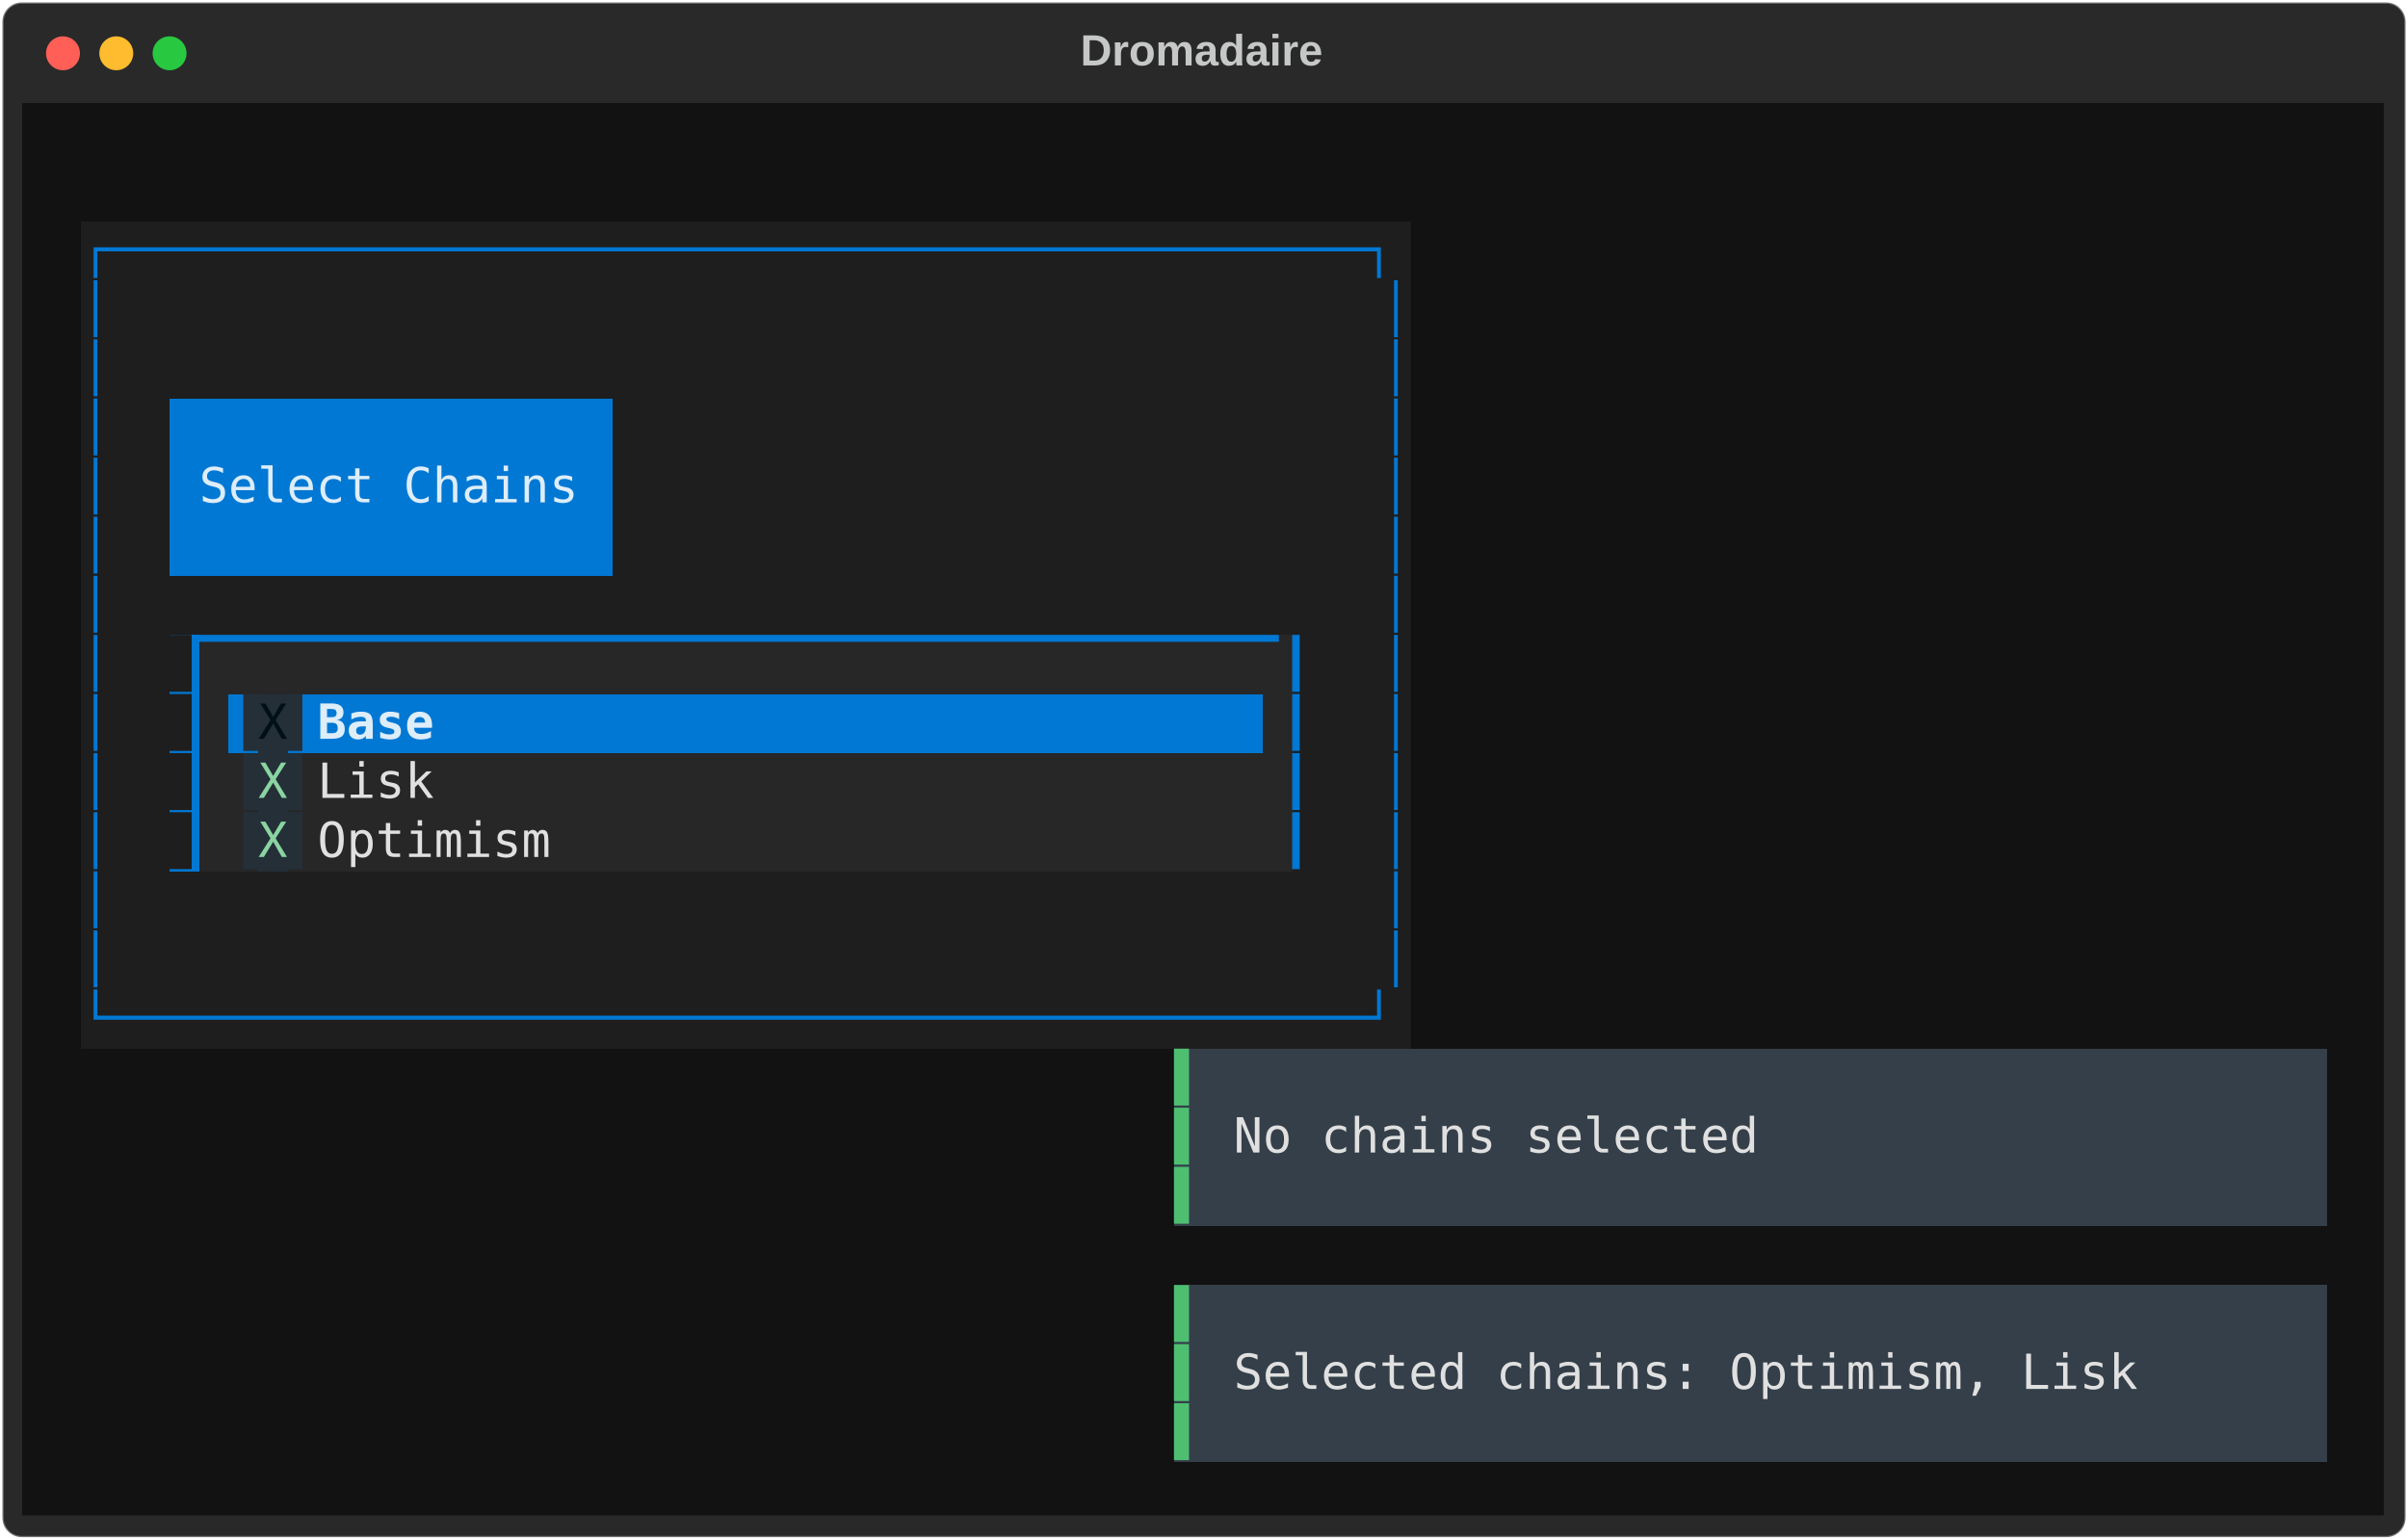
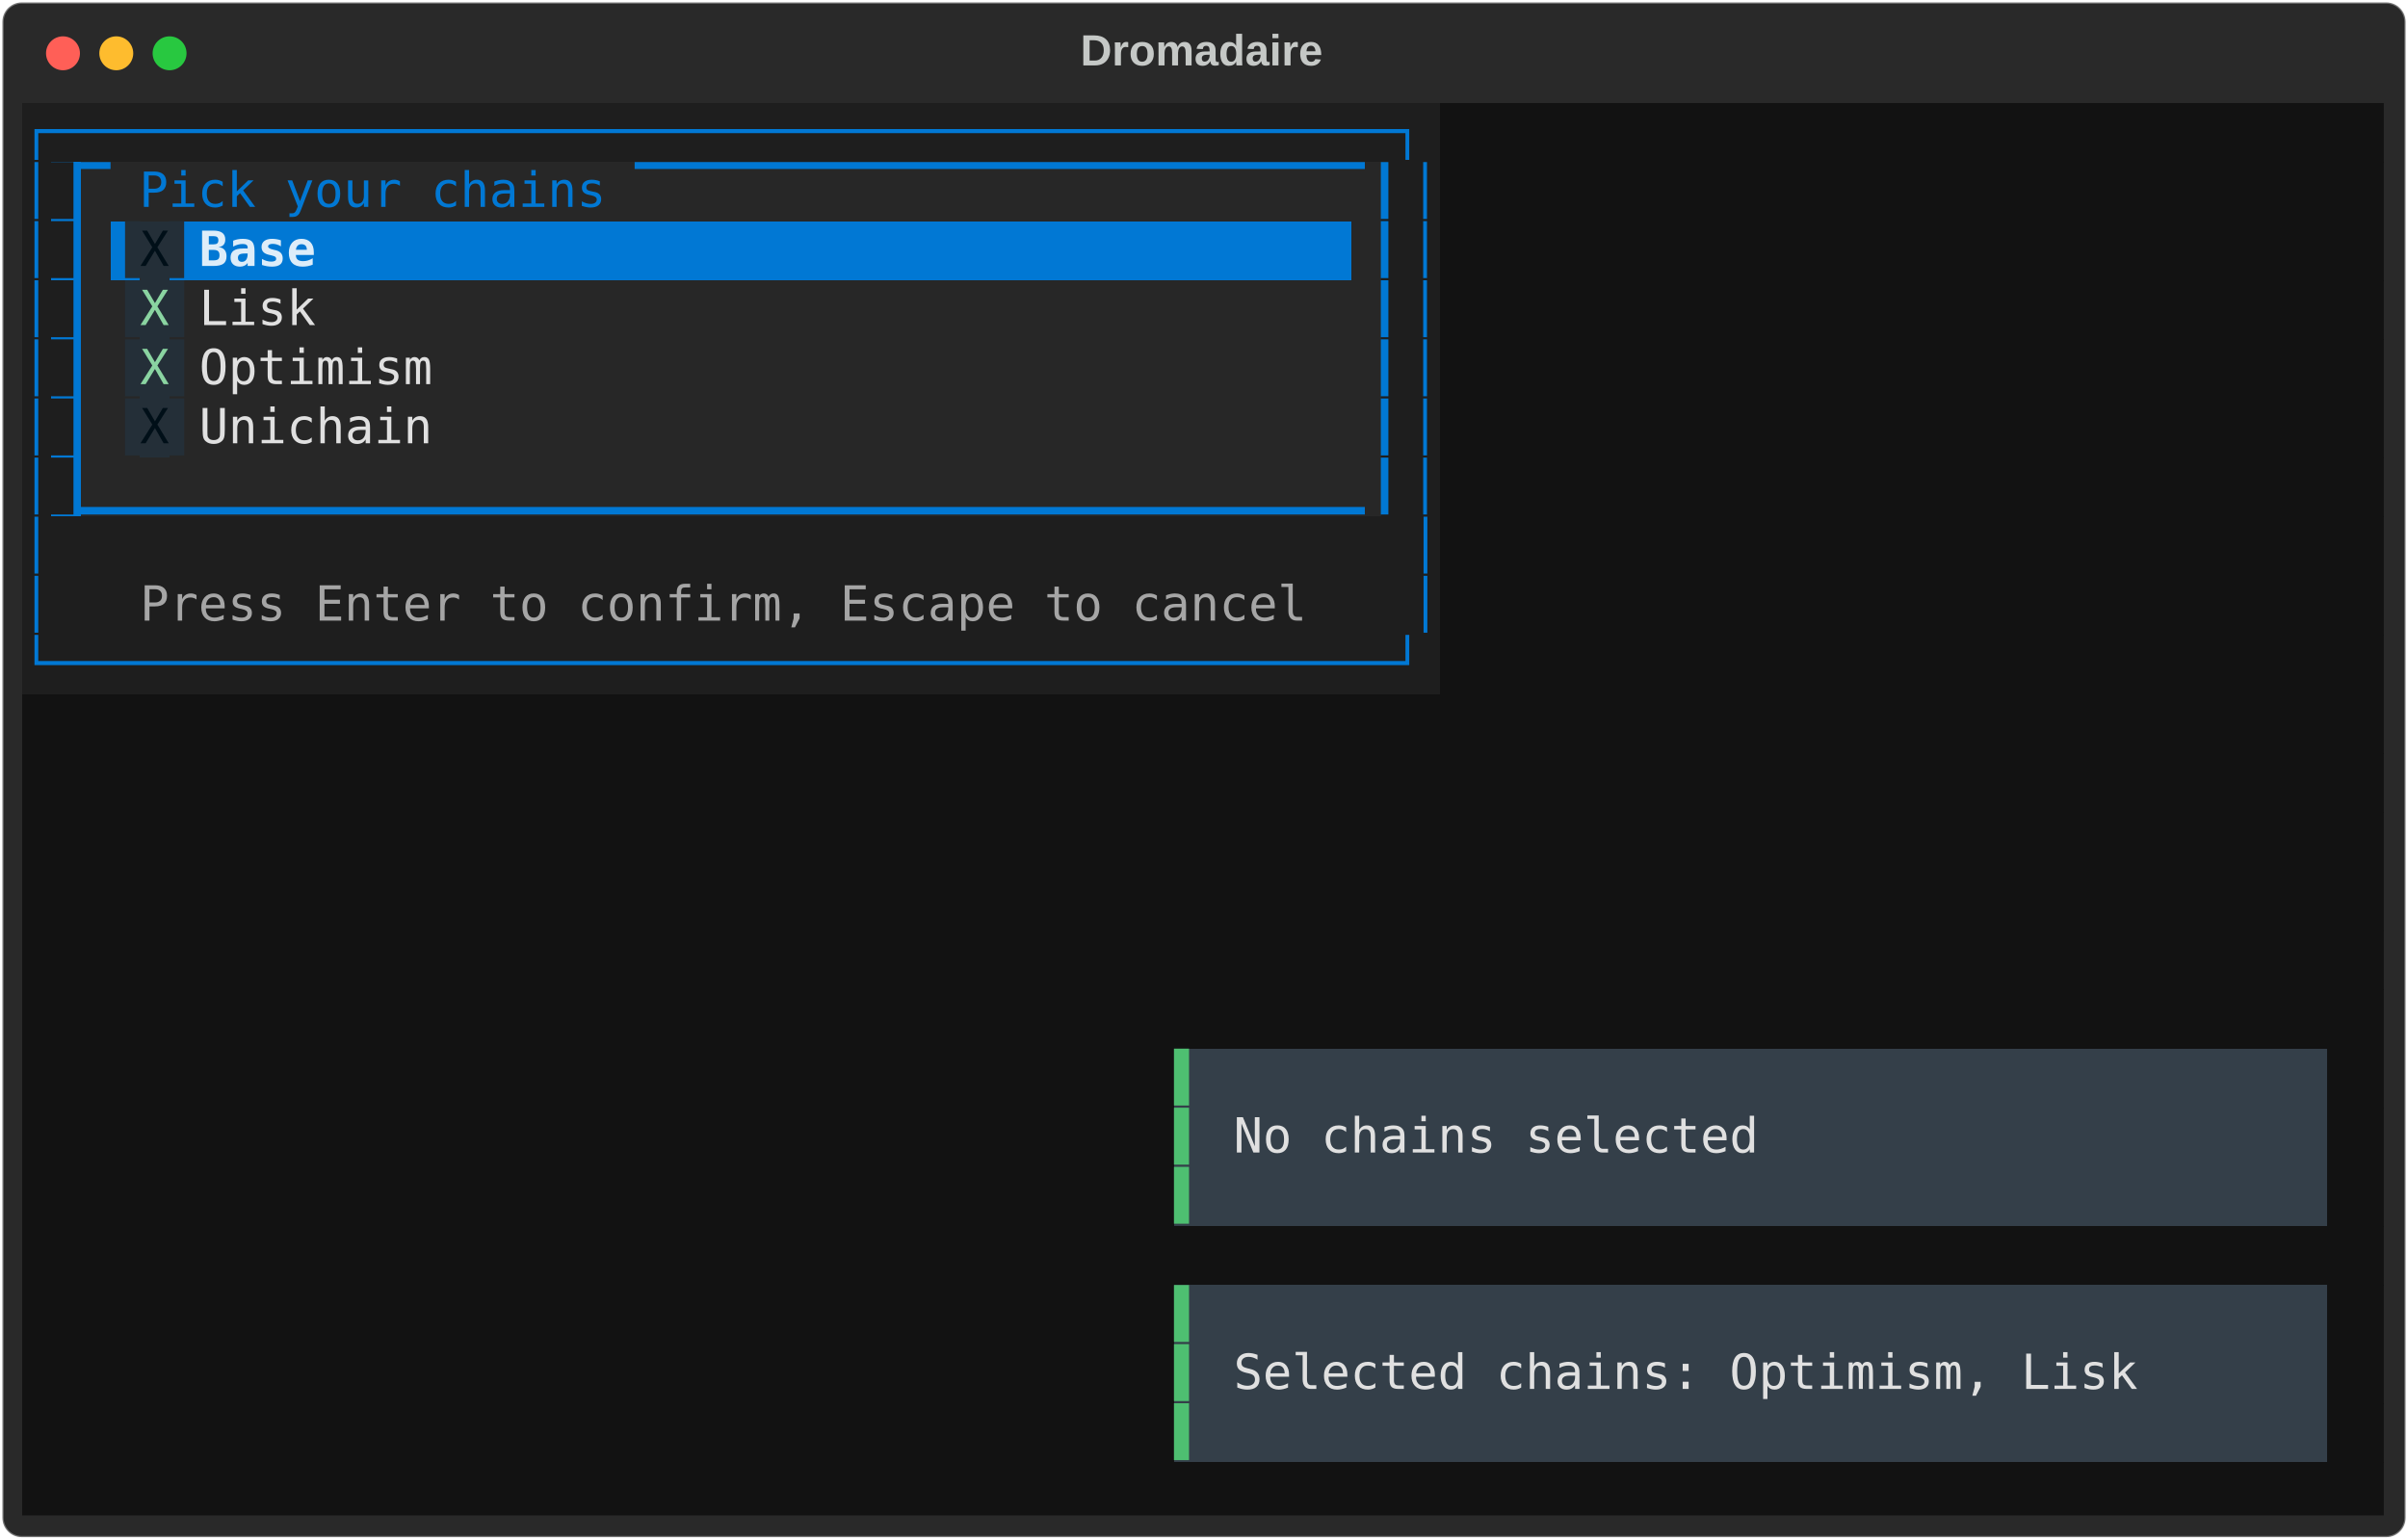
<svg xmlns="http://www.w3.org/2000/svg" class="rich-terminal" viewBox="0 0 994 635.6">
  <style>

    @font-face {
        font-family: "Fira Code";
        src: local("FiraCode-Regular"),
                url("https://cdnjs.cloudflare.com/ajax/libs/firacode/6.2.0/woff2/FiraCode-Regular.woff2") format("woff2"),
                url("https://cdnjs.cloudflare.com/ajax/libs/firacode/6.2.0/woff/FiraCode-Regular.woff") format("woff");
        font-style: normal;
        font-weight: 400;
    }
    @font-face {
        font-family: "Fira Code";
        src: local("FiraCode-Bold"),
                url("https://cdnjs.cloudflare.com/ajax/libs/firacode/6.2.0/woff2/FiraCode-Bold.woff2") format("woff2"),
                url("https://cdnjs.cloudflare.com/ajax/libs/firacode/6.2.0/woff/FiraCode-Bold.woff") format("woff");
        font-style: bold;
        font-weight: 700;
    }

    .terminal-matrix {
        font-family: Fira Code, monospace;
        font-size: 20px;
        line-height: 24.4px;
        font-variant-east-asian: full-width;
    }

    .terminal-title {
        font-size: 18px;
        font-weight: bold;
        font-family: arial;
    }

-     .terminal-r1 { fill: #c5c8c6 }
- .terminal-r2 { fill: #0178d4 }
- .terminal-r3 { fill: #ddedf9 }
- .terminal-r4 { fill: #1e1e1e }
- .terminal-r5 { fill: #242f38 }
- .terminal-r6 { fill: #000f18 }
- .terminal-r7 { fill: #ddedf9;font-weight: bold }
- .terminal-r8 { fill: #8ad4a1 }
- .terminal-r9 { fill: #e0e0e0 }
+     .terminal-r1 { fill: #0178d4 }
+ .terminal-r2 { fill: #c5c8c6 }
+ .terminal-r3 { fill: #1e1e1e }
+ .terminal-r4 { fill: #242f38 }
+ .terminal-r5 { fill: #000f18 }
+ .terminal-r6 { fill: #ddedf9;font-weight: bold }
+ .terminal-r7 { fill: #8ad4a1 }
+ .terminal-r8 { fill: #e0e0e0 }
+ .terminal-r9 { fill: #a5a5a5 }
.terminal-r10 { fill: #4ebf71 }
    </style>
  <defs>
    <clipPath id="terminal-clip-terminal">
      <rect x="0" y="0" width="975.0" height="584.6" />
    </clipPath>
    <clipPath id="terminal-line-0">
      <rect x="0" y="1.5" width="976" height="24.65" />
    </clipPath>
    <clipPath id="terminal-line-1">
      <rect x="0" y="25.9" width="976" height="24.65" />
    </clipPath>
    <clipPath id="terminal-line-2">
      <rect x="0" y="50.3" width="976" height="24.65" />
    </clipPath>
    <clipPath id="terminal-line-3">
      <rect x="0" y="74.7" width="976" height="24.65" />
    </clipPath>
    <clipPath id="terminal-line-4">
      <rect x="0" y="99.1" width="976" height="24.65" />
    </clipPath>
    <clipPath id="terminal-line-5">
      <rect x="0" y="123.5" width="976" height="24.65" />
    </clipPath>
    <clipPath id="terminal-line-6">
      <rect x="0" y="147.9" width="976" height="24.65" />
    </clipPath>
    <clipPath id="terminal-line-7">
      <rect x="0" y="172.3" width="976" height="24.65" />
    </clipPath>
    <clipPath id="terminal-line-8">
      <rect x="0" y="196.7" width="976" height="24.65" />
    </clipPath>
    <clipPath id="terminal-line-9">
      <rect x="0" y="221.1" width="976" height="24.65" />
    </clipPath>
    <clipPath id="terminal-line-10">
      <rect x="0" y="245.5" width="976" height="24.65" />
    </clipPath>
    <clipPath id="terminal-line-11">
      <rect x="0" y="269.9" width="976" height="24.65" />
    </clipPath>
    <clipPath id="terminal-line-12">
      <rect x="0" y="294.3" width="976" height="24.65" />
    </clipPath>
    <clipPath id="terminal-line-13">
      <rect x="0" y="318.7" width="976" height="24.65" />
    </clipPath>
    <clipPath id="terminal-line-14">
      <rect x="0" y="343.1" width="976" height="24.65" />
    </clipPath>
    <clipPath id="terminal-line-15">
      <rect x="0" y="367.5" width="976" height="24.65" />
    </clipPath>
    <clipPath id="terminal-line-16">
      <rect x="0" y="391.9" width="976" height="24.65" />
    </clipPath>
    <clipPath id="terminal-line-17">
      <rect x="0" y="416.3" width="976" height="24.65" />
    </clipPath>
    <clipPath id="terminal-line-18">
      <rect x="0" y="440.7" width="976" height="24.65" />
    </clipPath>
    <clipPath id="terminal-line-19">
      <rect x="0" y="465.1" width="976" height="24.65" />
    </clipPath>
    <clipPath id="terminal-line-20">
      <rect x="0" y="489.5" width="976" height="24.65" />
    </clipPath>
    <clipPath id="terminal-line-21">
      <rect x="0" y="513.9" width="976" height="24.65" />
    </clipPath>
    <clipPath id="terminal-line-22">
      <rect x="0" y="538.3" width="976" height="24.65" />
    </clipPath>
  </defs>
  <rect fill="#292929" stroke="rgba(255,255,255,0.35)" stroke-width="1" x="1" y="1" width="992" height="633.6" rx="8" />
  <text class="terminal-title" fill="#c5c8c6" text-anchor="middle" x="496" y="27">Dromadaire</text>
  <g transform="translate(26,22)">
    <circle cx="0" cy="0" r="7" fill="#ff5f57" />
    <circle cx="22" cy="0" r="7" fill="#febc2e" />
    <circle cx="44" cy="0" r="7" fill="#28c840" />
  </g>
  <g transform="translate(9, 41)" clip-path="url(#terminal-clip-terminal)">
-     <rect fill="#121212" x="0" y="1.5" width="976" height="24.65" shape-rendering="crispEdges" />
-     <rect fill="#121212" x="0" y="25.9" width="976" height="24.65" shape-rendering="crispEdges" />
-     <rect fill="#121212" x="0" y="50.3" width="24.4" height="24.65" shape-rendering="crispEdges" />
-     <rect fill="#1e1e1e" x="24.4" y="50.3" width="549" height="24.65" shape-rendering="crispEdges" />
-     <rect fill="#121212" x="573.4" y="50.3" width="402.6" height="24.65" shape-rendering="crispEdges" />
-     <rect fill="#121212" x="0" y="74.7" width="24.4" height="24.65" shape-rendering="crispEdges" />
-     <rect fill="#1e1e1e" x="24.4" y="74.7" width="12.2" height="24.65" shape-rendering="crispEdges" />
-     <rect fill="#1e1e1e" x="36.6" y="74.7" width="524.6" height="24.65" shape-rendering="crispEdges" />
-     <rect fill="#1e1e1e" x="561.2" y="74.7" width="12.2" height="24.65" shape-rendering="crispEdges" />
-     <rect fill="#121212" x="573.4" y="74.7" width="402.6" height="24.65" shape-rendering="crispEdges" />
-     <rect fill="#121212" x="0" y="99.1" width="24.4" height="24.65" shape-rendering="crispEdges" />
-     <rect fill="#1e1e1e" x="24.4" y="99.1" width="12.2" height="24.65" shape-rendering="crispEdges" />
-     <rect fill="#1e1e1e" x="36.6" y="99.1" width="524.6" height="24.65" shape-rendering="crispEdges" />
-     <rect fill="#1e1e1e" x="561.2" y="99.1" width="12.2" height="24.65" shape-rendering="crispEdges" />
-     <rect fill="#121212" x="573.4" y="99.1" width="402.6" height="24.65" shape-rendering="crispEdges" />
-     <rect fill="#121212" x="0" y="123.5" width="24.4" height="24.65" shape-rendering="crispEdges" />
-     <rect fill="#1e1e1e" x="24.4" y="123.5" width="12.2" height="24.65" shape-rendering="crispEdges" />
-     <rect fill="#1e1e1e" x="36.6" y="123.5" width="24.4" height="24.65" shape-rendering="crispEdges" />
-     <rect fill="#0178d4" x="61" y="123.5" width="183" height="24.65" shape-rendering="crispEdges" />
-     <rect fill="#1e1e1e" x="244" y="123.5" width="317.2" height="24.65" shape-rendering="crispEdges" />
-     <rect fill="#1e1e1e" x="561.2" y="123.5" width="12.2" height="24.65" shape-rendering="crispEdges" />
-     <rect fill="#121212" x="573.4" y="123.5" width="402.6" height="24.65" shape-rendering="crispEdges" />
-     <rect fill="#121212" x="0" y="147.9" width="24.4" height="24.65" shape-rendering="crispEdges" />
-     <rect fill="#1e1e1e" x="24.4" y="147.9" width="12.2" height="24.65" shape-rendering="crispEdges" />
-     <rect fill="#1e1e1e" x="36.6" y="147.9" width="24.4" height="24.65" shape-rendering="crispEdges" />
-     <rect fill="#0178d4" x="61" y="147.9" width="12.2" height="24.65" shape-rendering="crispEdges" />
-     <rect fill="#0178d4" x="73.2" y="147.9" width="158.6" height="24.65" shape-rendering="crispEdges" />
-     <rect fill="#0178d4" x="231.8" y="147.9" width="12.2" height="24.65" shape-rendering="crispEdges" />
-     <rect fill="#1e1e1e" x="244" y="147.9" width="317.2" height="24.65" shape-rendering="crispEdges" />
-     <rect fill="#1e1e1e" x="561.2" y="147.9" width="12.2" height="24.65" shape-rendering="crispEdges" />
-     <rect fill="#121212" x="573.4" y="147.9" width="402.6" height="24.65" shape-rendering="crispEdges" />
-     <rect fill="#121212" x="0" y="172.3" width="24.4" height="24.65" shape-rendering="crispEdges" />
-     <rect fill="#1e1e1e" x="24.4" y="172.3" width="12.2" height="24.65" shape-rendering="crispEdges" />
-     <rect fill="#1e1e1e" x="36.6" y="172.3" width="24.4" height="24.65" shape-rendering="crispEdges" />
-     <rect fill="#0178d4" x="61" y="172.3" width="183" height="24.65" shape-rendering="crispEdges" />
-     <rect fill="#1e1e1e" x="244" y="172.3" width="317.2" height="24.65" shape-rendering="crispEdges" />
-     <rect fill="#1e1e1e" x="561.2" y="172.3" width="12.2" height="24.65" shape-rendering="crispEdges" />
-     <rect fill="#121212" x="573.4" y="172.3" width="402.6" height="24.65" shape-rendering="crispEdges" />
-     <rect fill="#121212" x="0" y="196.7" width="24.4" height="24.65" shape-rendering="crispEdges" />
-     <rect fill="#1e1e1e" x="24.4" y="196.7" width="12.2" height="24.65" shape-rendering="crispEdges" />
-     <rect fill="#1e1e1e" x="36.6" y="196.7" width="524.6" height="24.65" shape-rendering="crispEdges" />
-     <rect fill="#1e1e1e" x="561.2" y="196.7" width="12.2" height="24.65" shape-rendering="crispEdges" />
-     <rect fill="#121212" x="573.4" y="196.7" width="402.6" height="24.65" shape-rendering="crispEdges" />
-     <rect fill="#121212" x="0" y="221.1" width="24.4" height="24.65" shape-rendering="crispEdges" />
-     <rect fill="#1e1e1e" x="24.4" y="221.1" width="12.2" height="24.65" shape-rendering="crispEdges" />
-     <rect fill="#1e1e1e" x="36.6" y="221.1" width="24.4" height="24.65" shape-rendering="crispEdges" />
-     <rect fill="#0178d4" x="61" y="221.1" width="12.2" height="24.65" shape-rendering="crispEdges" />
-     <rect fill="#272727" x="73.2" y="221.1" width="451.4" height="24.65" shape-rendering="crispEdges" />
-     <rect fill="#1e1e1e" x="524.6" y="221.1" width="12.2" height="24.65" shape-rendering="crispEdges" />
-     <rect fill="#1e1e1e" x="536.8" y="221.1" width="24.4" height="24.65" shape-rendering="crispEdges" />
-     <rect fill="#1e1e1e" x="561.2" y="221.1" width="12.2" height="24.65" shape-rendering="crispEdges" />
-     <rect fill="#121212" x="573.4" y="221.1" width="402.6" height="24.65" shape-rendering="crispEdges" />
-     <rect fill="#121212" x="0" y="245.5" width="24.4" height="24.65" shape-rendering="crispEdges" />
-     <rect fill="#1e1e1e" x="24.4" y="245.5" width="12.2" height="24.65" shape-rendering="crispEdges" />
-     <rect fill="#1e1e1e" x="36.6" y="245.5" width="24.4" height="24.65" shape-rendering="crispEdges" />
-     <rect fill="#0178d4" x="61" y="245.5" width="12.2" height="24.65" shape-rendering="crispEdges" />
-     <rect fill="#272727" x="73.2" y="245.5" width="12.2" height="24.65" shape-rendering="crispEdges" />
-     <rect fill="#0178d4" x="85.4" y="245.5" width="12.2" height="24.65" shape-rendering="crispEdges" />
-     <rect fill="#242f38" x="97.6" y="245.5" width="12.2" height="24.65" shape-rendering="crispEdges" />
-     <rect fill="#0178d4" x="109.8" y="245.5" width="12.2" height="24.65" shape-rendering="crispEdges" />
-     <rect fill="#0178d4" x="122" y="245.5" width="61" height="24.65" shape-rendering="crispEdges" />
-     <rect fill="#0178d4" x="183" y="245.5" width="329.4" height="24.65" shape-rendering="crispEdges" />
-     <rect fill="#272727" x="512.4" y="245.5" width="12.2" height="24.65" shape-rendering="crispEdges" />
-     <rect fill="#1e1e1e" x="524.6" y="245.5" width="12.2" height="24.65" shape-rendering="crispEdges" />
-     <rect fill="#1e1e1e" x="536.8" y="245.5" width="24.4" height="24.65" shape-rendering="crispEdges" />
-     <rect fill="#1e1e1e" x="561.2" y="245.5" width="12.2" height="24.65" shape-rendering="crispEdges" />
-     <rect fill="#121212" x="573.4" y="245.5" width="402.6" height="24.65" shape-rendering="crispEdges" />
-     <rect fill="#121212" x="0" y="269.9" width="24.4" height="24.65" shape-rendering="crispEdges" />
-     <rect fill="#1e1e1e" x="24.4" y="269.9" width="12.2" height="24.65" shape-rendering="crispEdges" />
-     <rect fill="#1e1e1e" x="36.6" y="269.9" width="24.4" height="24.65" shape-rendering="crispEdges" />
-     <rect fill="#0178d4" x="61" y="269.9" width="12.2" height="24.65" shape-rendering="crispEdges" />
-     <rect fill="#272727" x="73.2" y="269.9" width="12.2" height="24.65" shape-rendering="crispEdges" />
-     <rect fill="#272727" x="85.4" y="269.9" width="12.2" height="24.65" shape-rendering="crispEdges" />
-     <rect fill="#242f38" x="97.6" y="269.9" width="12.2" height="24.65" shape-rendering="crispEdges" />
-     <rect fill="#272727" x="109.8" y="269.9" width="12.2" height="24.65" shape-rendering="crispEdges" />
-     <rect fill="#272727" x="122" y="269.9" width="61" height="24.65" shape-rendering="crispEdges" />
-     <rect fill="#272727" x="183" y="269.9" width="329.4" height="24.65" shape-rendering="crispEdges" />
-     <rect fill="#272727" x="512.4" y="269.9" width="12.2" height="24.65" shape-rendering="crispEdges" />
-     <rect fill="#1e1e1e" x="524.6" y="269.9" width="12.2" height="24.65" shape-rendering="crispEdges" />
-     <rect fill="#1e1e1e" x="536.8" y="269.9" width="24.4" height="24.65" shape-rendering="crispEdges" />
-     <rect fill="#1e1e1e" x="561.2" y="269.9" width="12.2" height="24.65" shape-rendering="crispEdges" />
-     <rect fill="#121212" x="573.4" y="269.9" width="402.6" height="24.65" shape-rendering="crispEdges" />
-     <rect fill="#121212" x="0" y="294.3" width="24.4" height="24.65" shape-rendering="crispEdges" />
-     <rect fill="#1e1e1e" x="24.4" y="294.3" width="12.2" height="24.65" shape-rendering="crispEdges" />
-     <rect fill="#1e1e1e" x="36.6" y="294.3" width="24.4" height="24.65" shape-rendering="crispEdges" />
-     <rect fill="#0178d4" x="61" y="294.3" width="12.2" height="24.65" shape-rendering="crispEdges" />
-     <rect fill="#272727" x="73.2" y="294.3" width="12.2" height="24.65" shape-rendering="crispEdges" />
-     <rect fill="#272727" x="85.4" y="294.3" width="12.2" height="24.65" shape-rendering="crispEdges" />
-     <rect fill="#242f38" x="97.6" y="294.3" width="12.2" height="24.65" shape-rendering="crispEdges" />
-     <rect fill="#272727" x="109.8" y="294.3" width="12.2" height="24.65" shape-rendering="crispEdges" />
-     <rect fill="#272727" x="122" y="294.3" width="109.8" height="24.65" shape-rendering="crispEdges" />
-     <rect fill="#272727" x="231.8" y="294.3" width="280.6" height="24.65" shape-rendering="crispEdges" />
-     <rect fill="#272727" x="512.4" y="294.3" width="12.2" height="24.65" shape-rendering="crispEdges" />
-     <rect fill="#1e1e1e" x="524.6" y="294.3" width="12.2" height="24.65" shape-rendering="crispEdges" />
-     <rect fill="#1e1e1e" x="536.8" y="294.3" width="24.4" height="24.65" shape-rendering="crispEdges" />
-     <rect fill="#1e1e1e" x="561.2" y="294.3" width="12.2" height="24.65" shape-rendering="crispEdges" />
-     <rect fill="#121212" x="573.4" y="294.3" width="402.6" height="24.65" shape-rendering="crispEdges" />
-     <rect fill="#121212" x="0" y="318.7" width="24.4" height="24.65" shape-rendering="crispEdges" />
-     <rect fill="#1e1e1e" x="24.4" y="318.7" width="12.2" height="24.65" shape-rendering="crispEdges" />
-     <rect fill="#1e1e1e" x="36.6" y="318.7" width="524.6" height="24.65" shape-rendering="crispEdges" />
-     <rect fill="#1e1e1e" x="561.2" y="318.7" width="12.2" height="24.65" shape-rendering="crispEdges" />
-     <rect fill="#121212" x="573.4" y="318.7" width="402.6" height="24.65" shape-rendering="crispEdges" />
-     <rect fill="#121212" x="0" y="343.1" width="24.4" height="24.65" shape-rendering="crispEdges" />
-     <rect fill="#1e1e1e" x="24.4" y="343.1" width="12.2" height="24.65" shape-rendering="crispEdges" />
-     <rect fill="#1e1e1e" x="36.6" y="343.1" width="524.6" height="24.65" shape-rendering="crispEdges" />
-     <rect fill="#1e1e1e" x="561.2" y="343.1" width="12.2" height="24.65" shape-rendering="crispEdges" />
-     <rect fill="#121212" x="573.4" y="343.1" width="402.6" height="24.65" shape-rendering="crispEdges" />
-     <rect fill="#121212" x="0" y="367.5" width="24.4" height="24.65" shape-rendering="crispEdges" />
-     <rect fill="#1e1e1e" x="24.4" y="367.5" width="549" height="24.65" shape-rendering="crispEdges" />
-     <rect fill="#121212" x="573.4" y="367.5" width="402.6" height="24.65" shape-rendering="crispEdges" />
+     <rect fill="#1e1e1e" x="0" y="1.5" width="585.6" height="24.65" shape-rendering="crispEdges" />
+     <rect fill="#121212" x="585.6" y="1.5" width="390.4" height="24.65" shape-rendering="crispEdges" />
+     <rect fill="#1e1e1e" x="0" y="25.9" width="12.2" height="24.65" shape-rendering="crispEdges" />
+     <rect fill="#0178d4" x="12.2" y="25.9" width="12.2" height="24.65" shape-rendering="crispEdges" />
+     <rect fill="#272727" x="24.4" y="25.9" width="536.8" height="24.65" shape-rendering="crispEdges" />
+     <rect fill="#1e1e1e" x="561.2" y="25.9" width="24.4" height="24.65" shape-rendering="crispEdges" />
+     <rect fill="#121212" x="585.6" y="25.9" width="390.4" height="24.65" shape-rendering="crispEdges" />
+     <rect fill="#1e1e1e" x="0" y="50.3" width="12.2" height="24.65" shape-rendering="crispEdges" />
+     <rect fill="#0178d4" x="12.2" y="50.3" width="12.2" height="24.65" shape-rendering="crispEdges" />
+     <rect fill="#272727" x="24.4" y="50.3" width="12.2" height="24.65" shape-rendering="crispEdges" />
+     <rect fill="#0178d4" x="36.6" y="50.3" width="12.2" height="24.65" shape-rendering="crispEdges" />
+     <rect fill="#242f38" x="48.8" y="50.3" width="12.2" height="24.65" shape-rendering="crispEdges" />
+     <rect fill="#0178d4" x="61" y="50.3" width="12.2" height="24.65" shape-rendering="crispEdges" />
+     <rect fill="#0178d4" x="73.2" y="50.3" width="61" height="24.65" shape-rendering="crispEdges" />
+     <rect fill="#0178d4" x="134.2" y="50.3" width="414.8" height="24.65" shape-rendering="crispEdges" />
+     <rect fill="#272727" x="549" y="50.3" width="12.2" height="24.65" shape-rendering="crispEdges" />
+     <rect fill="#1e1e1e" x="561.2" y="50.3" width="24.4" height="24.65" shape-rendering="crispEdges" />
+     <rect fill="#121212" x="585.6" y="50.3" width="390.4" height="24.65" shape-rendering="crispEdges" />
+     <rect fill="#1e1e1e" x="0" y="74.7" width="12.2" height="24.65" shape-rendering="crispEdges" />
+     <rect fill="#0178d4" x="12.2" y="74.7" width="12.2" height="24.65" shape-rendering="crispEdges" />
+     <rect fill="#272727" x="24.4" y="74.7" width="12.2" height="24.65" shape-rendering="crispEdges" />
+     <rect fill="#272727" x="36.6" y="74.7" width="12.2" height="24.65" shape-rendering="crispEdges" />
+     <rect fill="#242f38" x="48.8" y="74.7" width="12.2" height="24.65" shape-rendering="crispEdges" />
+     <rect fill="#272727" x="61" y="74.7" width="12.2" height="24.65" shape-rendering="crispEdges" />
+     <rect fill="#272727" x="73.2" y="74.7" width="61" height="24.65" shape-rendering="crispEdges" />
+     <rect fill="#272727" x="134.2" y="74.7" width="414.8" height="24.65" shape-rendering="crispEdges" />
+     <rect fill="#272727" x="549" y="74.7" width="12.2" height="24.65" shape-rendering="crispEdges" />
+     <rect fill="#1e1e1e" x="561.2" y="74.7" width="24.4" height="24.65" shape-rendering="crispEdges" />
+     <rect fill="#121212" x="585.6" y="74.7" width="390.4" height="24.65" shape-rendering="crispEdges" />
+     <rect fill="#1e1e1e" x="0" y="99.1" width="12.2" height="24.65" shape-rendering="crispEdges" />
+     <rect fill="#0178d4" x="12.2" y="99.1" width="12.2" height="24.65" shape-rendering="crispEdges" />
+     <rect fill="#272727" x="24.4" y="99.1" width="12.2" height="24.65" shape-rendering="crispEdges" />
+     <rect fill="#272727" x="36.6" y="99.1" width="12.2" height="24.65" shape-rendering="crispEdges" />
+     <rect fill="#242f38" x="48.8" y="99.1" width="12.2" height="24.65" shape-rendering="crispEdges" />
+     <rect fill="#272727" x="61" y="99.1" width="12.2" height="24.65" shape-rendering="crispEdges" />
+     <rect fill="#272727" x="73.2" y="99.1" width="109.8" height="24.65" shape-rendering="crispEdges" />
+     <rect fill="#272727" x="183" y="99.1" width="366" height="24.65" shape-rendering="crispEdges" />
+     <rect fill="#272727" x="549" y="99.1" width="12.2" height="24.65" shape-rendering="crispEdges" />
+     <rect fill="#1e1e1e" x="561.2" y="99.1" width="24.4" height="24.65" shape-rendering="crispEdges" />
+     <rect fill="#121212" x="585.6" y="99.1" width="390.4" height="24.65" shape-rendering="crispEdges" />
+     <rect fill="#1e1e1e" x="0" y="123.5" width="12.2" height="24.65" shape-rendering="crispEdges" />
+     <rect fill="#0178d4" x="12.2" y="123.5" width="12.2" height="24.65" shape-rendering="crispEdges" />
+     <rect fill="#272727" x="24.4" y="123.5" width="12.2" height="24.65" shape-rendering="crispEdges" />
+     <rect fill="#272727" x="36.6" y="123.5" width="12.2" height="24.65" shape-rendering="crispEdges" />
+     <rect fill="#242f38" x="48.8" y="123.5" width="12.2" height="24.65" shape-rendering="crispEdges" />
+     <rect fill="#272727" x="61" y="123.5" width="12.2" height="24.65" shape-rendering="crispEdges" />
+     <rect fill="#272727" x="73.2" y="123.5" width="109.8" height="24.65" shape-rendering="crispEdges" />
+     <rect fill="#272727" x="183" y="123.5" width="366" height="24.65" shape-rendering="crispEdges" />
+     <rect fill="#272727" x="549" y="123.5" width="12.2" height="24.65" shape-rendering="crispEdges" />
+     <rect fill="#1e1e1e" x="561.2" y="123.5" width="24.4" height="24.65" shape-rendering="crispEdges" />
+     <rect fill="#121212" x="585.6" y="123.5" width="390.4" height="24.65" shape-rendering="crispEdges" />
+     <rect fill="#1e1e1e" x="0" y="147.9" width="12.2" height="24.65" shape-rendering="crispEdges" />
+     <rect fill="#0178d4" x="12.2" y="147.9" width="12.2" height="24.65" shape-rendering="crispEdges" />
+     <rect fill="#272727" x="24.4" y="147.9" width="536.8" height="24.65" shape-rendering="crispEdges" />
+     <rect fill="#1e1e1e" x="561.2" y="147.9" width="24.4" height="24.65" shape-rendering="crispEdges" />
+     <rect fill="#121212" x="585.6" y="147.9" width="390.4" height="24.65" shape-rendering="crispEdges" />
+     <rect fill="#1e1e1e" x="0" y="172.3" width="12.2" height="24.65" shape-rendering="crispEdges" />
+     <rect fill="#1e1e1e" x="12.2" y="172.3" width="561.2" height="24.65" shape-rendering="crispEdges" />
+     <rect fill="#1e1e1e" x="573.4" y="172.3" width="12.2" height="24.65" shape-rendering="crispEdges" />
+     <rect fill="#121212" x="585.6" y="172.3" width="390.4" height="24.65" shape-rendering="crispEdges" />
+     <rect fill="#1e1e1e" x="0" y="196.7" width="12.2" height="24.65" shape-rendering="crispEdges" />
+     <rect fill="#1e1e1e" x="12.2" y="196.7" width="36.6" height="24.65" shape-rendering="crispEdges" />
+     <rect fill="#1e1e1e" x="48.8" y="196.7" width="488" height="24.65" shape-rendering="crispEdges" />
+     <rect fill="#1e1e1e" x="536.8" y="196.7" width="36.6" height="24.65" shape-rendering="crispEdges" />
+     <rect fill="#1e1e1e" x="573.4" y="196.7" width="12.2" height="24.65" shape-rendering="crispEdges" />
+     <rect fill="#121212" x="585.6" y="196.7" width="390.4" height="24.65" shape-rendering="crispEdges" />
+     <rect fill="#1e1e1e" x="0" y="221.1" width="585.6" height="24.65" shape-rendering="crispEdges" />
+     <rect fill="#121212" x="585.6" y="221.1" width="390.4" height="24.65" shape-rendering="crispEdges" />
+     <rect fill="#121212" x="0" y="245.5" width="976" height="24.65" shape-rendering="crispEdges" />
+     <rect fill="#121212" x="0" y="269.9" width="976" height="24.65" shape-rendering="crispEdges" />
+     <rect fill="#121212" x="0" y="294.3" width="976" height="24.65" shape-rendering="crispEdges" />
+     <rect fill="#121212" x="0" y="318.7" width="976" height="24.65" shape-rendering="crispEdges" />
+     <rect fill="#121212" x="0" y="343.1" width="976" height="24.65" shape-rendering="crispEdges" />
+     <rect fill="#121212" x="0" y="367.5" width="976" height="24.65" shape-rendering="crispEdges" />
    <rect fill="#121212" x="0" y="391.9" width="475.8" height="24.65" shape-rendering="crispEdges" />
    <rect fill="#343f49" x="475.8" y="391.9" width="12.2" height="24.65" shape-rendering="crispEdges" />
    <rect fill="#343f49" x="488" y="391.9" width="463.6" height="24.65" shape-rendering="crispEdges" />
    <rect fill="#121212" x="951.6" y="391.9" width="24.4" height="24.65" shape-rendering="crispEdges" />
    <rect fill="#121212" x="0" y="416.3" width="475.8" height="24.65" shape-rendering="crispEdges" />
    <rect fill="#343f49" x="475.8" y="416.3" width="12.2" height="24.65" shape-rendering="crispEdges" />
    <rect fill="#343f49" x="488" y="416.3" width="12.2" height="24.65" shape-rendering="crispEdges" />
    <rect fill="#343f49" x="500.2" y="416.3" width="219.6" height="24.65" shape-rendering="crispEdges" />
    <rect fill="#343f49" x="719.8" y="416.3" width="231.8" height="24.65" shape-rendering="crispEdges" />
    <rect fill="#121212" x="951.6" y="416.3" width="24.4" height="24.65" shape-rendering="crispEdges" />
    <rect fill="#121212" x="0" y="440.7" width="475.8" height="24.65" shape-rendering="crispEdges" />
    <rect fill="#343f49" x="475.8" y="440.7" width="12.2" height="24.65" shape-rendering="crispEdges" />
    <rect fill="#343f49" x="488" y="440.7" width="463.6" height="24.65" shape-rendering="crispEdges" />
    <rect fill="#121212" x="951.6" y="440.7" width="24.4" height="24.65" shape-rendering="crispEdges" />
    <rect fill="#121212" x="0" y="465.1" width="976" height="24.65" shape-rendering="crispEdges" />
    <rect fill="#121212" x="0" y="489.5" width="475.8" height="24.65" shape-rendering="crispEdges" />
    <rect fill="#343f49" x="475.8" y="489.5" width="12.2" height="24.65" shape-rendering="crispEdges" />
    <rect fill="#343f49" x="488" y="489.5" width="463.6" height="24.65" shape-rendering="crispEdges" />
    <rect fill="#121212" x="951.6" y="489.5" width="24.4" height="24.65" shape-rendering="crispEdges" />
    <rect fill="#121212" x="0" y="513.9" width="475.8" height="24.65" shape-rendering="crispEdges" />
    <rect fill="#343f49" x="475.8" y="513.9" width="12.2" height="24.65" shape-rendering="crispEdges" />
    <rect fill="#343f49" x="488" y="513.9" width="12.2" height="24.65" shape-rendering="crispEdges" />
    <rect fill="#343f49" x="500.2" y="513.9" width="378.2" height="24.65" shape-rendering="crispEdges" />
    <rect fill="#343f49" x="878.4" y="513.9" width="73.2" height="24.65" shape-rendering="crispEdges" />
    <rect fill="#121212" x="951.6" y="513.9" width="24.4" height="24.65" shape-rendering="crispEdges" />
    <rect fill="#121212" x="0" y="538.3" width="475.8" height="24.65" shape-rendering="crispEdges" />
    <rect fill="#343f49" x="475.8" y="538.3" width="12.2" height="24.65" shape-rendering="crispEdges" />
    <rect fill="#343f49" x="488" y="538.3" width="463.6" height="24.65" shape-rendering="crispEdges" />
    <rect fill="#121212" x="951.6" y="538.3" width="24.4" height="24.65" shape-rendering="crispEdges" />
    <rect fill="#121212" x="0" y="562.7" width="976" height="24.65" shape-rendering="crispEdges" />
    <g class="terminal-matrix">
-       <text class="terminal-r1" x="976" y="20" textLength="12.2" clip-path="url(#terminal-line-0)">
- </text>
-       <text class="terminal-r1" x="976" y="44.4" textLength="12.2" clip-path="url(#terminal-line-1)">
- </text>
-       <text class="terminal-r2" x="24.4" y="68.8" textLength="549" clip-path="url(#terminal-line-2)">┌───────────────────────────────────────────┐</text>
-       <text class="terminal-r1" x="976" y="68.8" textLength="12.2" clip-path="url(#terminal-line-2)">
- </text>
-       <text class="terminal-r2" x="24.4" y="93.2" textLength="12.2" clip-path="url(#terminal-line-3)">│</text>
-       <text class="terminal-r2" x="561.2" y="93.2" textLength="12.2" clip-path="url(#terminal-line-3)">│</text>
-       <text class="terminal-r1" x="976" y="93.2" textLength="12.2" clip-path="url(#terminal-line-3)">
- </text>
-       <text class="terminal-r2" x="24.4" y="117.6" textLength="12.2" clip-path="url(#terminal-line-4)">│</text>
-       <text class="terminal-r2" x="561.2" y="117.6" textLength="12.2" clip-path="url(#terminal-line-4)">│</text>
-       <text class="terminal-r1" x="976" y="117.6" textLength="12.2" clip-path="url(#terminal-line-4)">
- </text>
-       <text class="terminal-r2" x="24.4" y="142" textLength="12.2" clip-path="url(#terminal-line-5)">│</text>
-       <text class="terminal-r2" x="561.2" y="142" textLength="12.2" clip-path="url(#terminal-line-5)">│</text>
-       <text class="terminal-r1" x="976" y="142" textLength="12.2" clip-path="url(#terminal-line-5)">
- </text>
-       <text class="terminal-r2" x="24.4" y="166.4" textLength="12.2" clip-path="url(#terminal-line-6)">│</text>
-       <text class="terminal-r3" x="73.2" y="166.4" textLength="158.6" clip-path="url(#terminal-line-6)">Select Chains</text>
-       <text class="terminal-r2" x="561.2" y="166.4" textLength="12.2" clip-path="url(#terminal-line-6)">│</text>
-       <text class="terminal-r1" x="976" y="166.4" textLength="12.2" clip-path="url(#terminal-line-6)">
- </text>
-       <text class="terminal-r2" x="24.4" y="190.8" textLength="12.2" clip-path="url(#terminal-line-7)">│</text>
-       <text class="terminal-r2" x="561.2" y="190.8" textLength="12.2" clip-path="url(#terminal-line-7)">│</text>
-       <text class="terminal-r1" x="976" y="190.8" textLength="12.2" clip-path="url(#terminal-line-7)">
- </text>
-       <text class="terminal-r2" x="24.4" y="215.2" textLength="12.2" clip-path="url(#terminal-line-8)">│</text>
-       <text class="terminal-r2" x="561.2" y="215.2" textLength="12.2" clip-path="url(#terminal-line-8)">│</text>
-       <text class="terminal-r1" x="976" y="215.2" textLength="12.2" clip-path="url(#terminal-line-8)">
- </text>
-       <text class="terminal-r2" x="24.4" y="239.6" textLength="12.2" clip-path="url(#terminal-line-9)">│</text>
-       <text class="terminal-r4" x="61" y="239.6" textLength="12.2" clip-path="url(#terminal-line-9)">▊</text>
-       <text class="terminal-r2" x="73.2" y="239.6" textLength="451.4" clip-path="url(#terminal-line-9)">▔▔▔▔▔▔▔▔▔▔▔▔▔▔▔▔▔▔▔▔▔▔▔▔▔▔▔▔▔▔▔▔▔▔▔▔▔</text>
-       <text class="terminal-r2" x="524.6" y="239.6" textLength="12.2" clip-path="url(#terminal-line-9)">▎</text>
-       <text class="terminal-r2" x="561.2" y="239.6" textLength="12.2" clip-path="url(#terminal-line-9)">│</text>
-       <text class="terminal-r1" x="976" y="239.6" textLength="12.2" clip-path="url(#terminal-line-9)">
- </text>
-       <text class="terminal-r2" x="24.4" y="264" textLength="12.2" clip-path="url(#terminal-line-10)">│</text>
-       <text class="terminal-r4" x="61" y="264" textLength="12.2" clip-path="url(#terminal-line-10)">▊</text>
-       <text class="terminal-r5" x="85.4" y="264" textLength="12.2" clip-path="url(#terminal-line-10)">▐</text>
-       <text class="terminal-r6" x="97.6" y="264" textLength="12.2" clip-path="url(#terminal-line-10)">X</text>
-       <text class="terminal-r5" x="109.8" y="264" textLength="12.2" clip-path="url(#terminal-line-10)">▌</text>
-       <text class="terminal-r7" x="122" y="264" textLength="61" clip-path="url(#terminal-line-10)"> Base</text>
-       <text class="terminal-r2" x="524.6" y="264" textLength="12.2" clip-path="url(#terminal-line-10)">▎</text>
-       <text class="terminal-r2" x="561.2" y="264" textLength="12.2" clip-path="url(#terminal-line-10)">│</text>
-       <text class="terminal-r1" x="976" y="264" textLength="12.2" clip-path="url(#terminal-line-10)">
- </text>
-       <text class="terminal-r2" x="24.4" y="288.4" textLength="12.2" clip-path="url(#terminal-line-11)">│</text>
-       <text class="terminal-r4" x="61" y="288.4" textLength="12.2" clip-path="url(#terminal-line-11)">▊</text>
-       <text class="terminal-r5" x="85.4" y="288.4" textLength="12.2" clip-path="url(#terminal-line-11)">▐</text>
-       <text class="terminal-r8" x="97.6" y="288.4" textLength="12.2" clip-path="url(#terminal-line-11)">X</text>
-       <text class="terminal-r5" x="109.8" y="288.4" textLength="12.2" clip-path="url(#terminal-line-11)">▌</text>
-       <text class="terminal-r9" x="122" y="288.4" textLength="61" clip-path="url(#terminal-line-11)"> Lisk</text>
-       <text class="terminal-r2" x="524.6" y="288.4" textLength="12.2" clip-path="url(#terminal-line-11)">▎</text>
-       <text class="terminal-r2" x="561.2" y="288.4" textLength="12.2" clip-path="url(#terminal-line-11)">│</text>
-       <text class="terminal-r1" x="976" y="288.4" textLength="12.2" clip-path="url(#terminal-line-11)">
- </text>
-       <text class="terminal-r2" x="24.4" y="312.8" textLength="12.2" clip-path="url(#terminal-line-12)">│</text>
-       <text class="terminal-r4" x="61" y="312.8" textLength="12.2" clip-path="url(#terminal-line-12)">▊</text>
-       <text class="terminal-r5" x="85.4" y="312.8" textLength="12.2" clip-path="url(#terminal-line-12)">▐</text>
-       <text class="terminal-r8" x="97.6" y="312.8" textLength="12.2" clip-path="url(#terminal-line-12)">X</text>
-       <text class="terminal-r5" x="109.8" y="312.8" textLength="12.2" clip-path="url(#terminal-line-12)">▌</text>
-       <text class="terminal-r9" x="122" y="312.8" textLength="109.8" clip-path="url(#terminal-line-12)"> Optimism</text>
-       <text class="terminal-r2" x="524.6" y="312.8" textLength="12.2" clip-path="url(#terminal-line-12)">▎</text>
-       <text class="terminal-r2" x="561.2" y="312.8" textLength="12.2" clip-path="url(#terminal-line-12)">│</text>
-       <text class="terminal-r1" x="976" y="312.8" textLength="12.2" clip-path="url(#terminal-line-12)">
- </text>
-       <text class="terminal-r2" x="24.4" y="337.2" textLength="12.2" clip-path="url(#terminal-line-13)">│</text>
-       <text class="terminal-r2" x="561.2" y="337.2" textLength="12.2" clip-path="url(#terminal-line-13)">│</text>
-       <text class="terminal-r1" x="976" y="337.2" textLength="12.2" clip-path="url(#terminal-line-13)">
- </text>
-       <text class="terminal-r2" x="24.4" y="361.6" textLength="12.2" clip-path="url(#terminal-line-14)">│</text>
-       <text class="terminal-r2" x="561.2" y="361.6" textLength="12.2" clip-path="url(#terminal-line-14)">│</text>
-       <text class="terminal-r1" x="976" y="361.6" textLength="12.2" clip-path="url(#terminal-line-14)">
- </text>
-       <text class="terminal-r2" x="24.4" y="386" textLength="549" clip-path="url(#terminal-line-15)">└───────────────────────────────────────────┘</text>
-       <text class="terminal-r1" x="976" y="386" textLength="12.2" clip-path="url(#terminal-line-15)">
+       <text class="terminal-r1" x="0" y="20" textLength="585.6" clip-path="url(#terminal-line-0)">┌──────────────────────────────────────────────┐</text>
+       <text class="terminal-r2" x="976" y="20" textLength="12.2" clip-path="url(#terminal-line-0)">
+ </text>
+       <text class="terminal-r1" x="0" y="44.4" textLength="12.2" clip-path="url(#terminal-line-1)">│</text>
+       <text class="terminal-r3" x="12.2" y="44.4" textLength="12.2" clip-path="url(#terminal-line-1)">▊</text>
+       <text class="terminal-r1" x="24.4" y="44.4" textLength="536.8" clip-path="url(#terminal-line-1)">▔ Pick your chains ▔▔▔▔▔▔▔▔▔▔▔▔▔▔▔▔▔▔▔▔▔▔▔▔▔</text>
+       <text class="terminal-r1" x="561.2" y="44.4" textLength="24.4" clip-path="url(#terminal-line-1)">▎│</text>
+       <text class="terminal-r2" x="976" y="44.4" textLength="12.2" clip-path="url(#terminal-line-1)">
+ </text>
+       <text class="terminal-r1" x="0" y="68.8" textLength="12.2" clip-path="url(#terminal-line-2)">│</text>
+       <text class="terminal-r3" x="12.2" y="68.8" textLength="12.2" clip-path="url(#terminal-line-2)">▊</text>
+       <text class="terminal-r4" x="36.6" y="68.8" textLength="12.2" clip-path="url(#terminal-line-2)">▐</text>
+       <text class="terminal-r5" x="48.8" y="68.8" textLength="12.2" clip-path="url(#terminal-line-2)">X</text>
+       <text class="terminal-r4" x="61" y="68.8" textLength="12.2" clip-path="url(#terminal-line-2)">▌</text>
+       <text class="terminal-r6" x="73.2" y="68.8" textLength="61" clip-path="url(#terminal-line-2)"> Base</text>
+       <text class="terminal-r1" x="561.2" y="68.8" textLength="24.4" clip-path="url(#terminal-line-2)">▎│</text>
+       <text class="terminal-r2" x="976" y="68.8" textLength="12.2" clip-path="url(#terminal-line-2)">
+ </text>
+       <text class="terminal-r1" x="0" y="93.2" textLength="12.2" clip-path="url(#terminal-line-3)">│</text>
+       <text class="terminal-r3" x="12.2" y="93.2" textLength="12.2" clip-path="url(#terminal-line-3)">▊</text>
+       <text class="terminal-r4" x="36.6" y="93.2" textLength="12.2" clip-path="url(#terminal-line-3)">▐</text>
+       <text class="terminal-r7" x="48.8" y="93.2" textLength="12.2" clip-path="url(#terminal-line-3)">X</text>
+       <text class="terminal-r4" x="61" y="93.2" textLength="12.2" clip-path="url(#terminal-line-3)">▌</text>
+       <text class="terminal-r8" x="73.2" y="93.2" textLength="61" clip-path="url(#terminal-line-3)"> Lisk</text>
+       <text class="terminal-r1" x="561.2" y="93.2" textLength="24.4" clip-path="url(#terminal-line-3)">▎│</text>
+       <text class="terminal-r2" x="976" y="93.2" textLength="12.2" clip-path="url(#terminal-line-3)">
+ </text>
+       <text class="terminal-r1" x="0" y="117.6" textLength="12.2" clip-path="url(#terminal-line-4)">│</text>
+       <text class="terminal-r3" x="12.2" y="117.6" textLength="12.2" clip-path="url(#terminal-line-4)">▊</text>
+       <text class="terminal-r4" x="36.6" y="117.6" textLength="12.2" clip-path="url(#terminal-line-4)">▐</text>
+       <text class="terminal-r7" x="48.8" y="117.6" textLength="12.2" clip-path="url(#terminal-line-4)">X</text>
+       <text class="terminal-r4" x="61" y="117.6" textLength="12.2" clip-path="url(#terminal-line-4)">▌</text>
+       <text class="terminal-r8" x="73.2" y="117.6" textLength="109.8" clip-path="url(#terminal-line-4)"> Optimism</text>
+       <text class="terminal-r1" x="561.2" y="117.6" textLength="24.4" clip-path="url(#terminal-line-4)">▎│</text>
+       <text class="terminal-r2" x="976" y="117.6" textLength="12.2" clip-path="url(#terminal-line-4)">
+ </text>
+       <text class="terminal-r1" x="0" y="142" textLength="12.2" clip-path="url(#terminal-line-5)">│</text>
+       <text class="terminal-r3" x="12.2" y="142" textLength="12.2" clip-path="url(#terminal-line-5)">▊</text>
+       <text class="terminal-r4" x="36.6" y="142" textLength="12.2" clip-path="url(#terminal-line-5)">▐</text>
+       <text class="terminal-r5" x="48.8" y="142" textLength="12.2" clip-path="url(#terminal-line-5)">X</text>
+       <text class="terminal-r4" x="61" y="142" textLength="12.2" clip-path="url(#terminal-line-5)">▌</text>
+       <text class="terminal-r8" x="73.2" y="142" textLength="109.8" clip-path="url(#terminal-line-5)"> Unichain</text>
+       <text class="terminal-r1" x="561.2" y="142" textLength="24.4" clip-path="url(#terminal-line-5)">▎│</text>
+       <text class="terminal-r2" x="976" y="142" textLength="12.2" clip-path="url(#terminal-line-5)">
+ </text>
+       <text class="terminal-r1" x="0" y="166.4" textLength="12.2" clip-path="url(#terminal-line-6)">│</text>
+       <text class="terminal-r3" x="12.2" y="166.4" textLength="12.2" clip-path="url(#terminal-line-6)">▊</text>
+       <text class="terminal-r1" x="24.4" y="166.4" textLength="536.8" clip-path="url(#terminal-line-6)">▁▁▁▁▁▁▁▁▁▁▁▁▁▁▁▁▁▁▁▁▁▁▁▁▁▁▁▁▁▁▁▁▁▁▁▁▁▁▁▁▁▁▁▁</text>
+       <text class="terminal-r1" x="561.2" y="166.4" textLength="24.4" clip-path="url(#terminal-line-6)">▎│</text>
+       <text class="terminal-r2" x="976" y="166.4" textLength="12.2" clip-path="url(#terminal-line-6)">
+ </text>
+       <text class="terminal-r1" x="0" y="190.8" textLength="12.2" clip-path="url(#terminal-line-7)">│</text>
+       <text class="terminal-r1" x="573.4" y="190.8" textLength="12.2" clip-path="url(#terminal-line-7)">│</text>
+       <text class="terminal-r2" x="976" y="190.8" textLength="12.2" clip-path="url(#terminal-line-7)">
+ </text>
+       <text class="terminal-r1" x="0" y="215.2" textLength="12.2" clip-path="url(#terminal-line-8)">│</text>
+       <text class="terminal-r9" x="48.8" y="215.2" textLength="488" clip-path="url(#terminal-line-8)">Press Enter to confirm, Escape to cancel</text>
+       <text class="terminal-r1" x="573.4" y="215.2" textLength="12.2" clip-path="url(#terminal-line-8)">│</text>
+       <text class="terminal-r2" x="976" y="215.2" textLength="12.2" clip-path="url(#terminal-line-8)">
+ </text>
+       <text class="terminal-r1" x="0" y="239.6" textLength="585.6" clip-path="url(#terminal-line-9)">└──────────────────────────────────────────────┘</text>
+       <text class="terminal-r2" x="976" y="239.6" textLength="12.2" clip-path="url(#terminal-line-9)">
+ </text>
+       <text class="terminal-r2" x="976" y="264" textLength="12.2" clip-path="url(#terminal-line-10)">
+ </text>
+       <text class="terminal-r2" x="976" y="288.4" textLength="12.2" clip-path="url(#terminal-line-11)">
+ </text>
+       <text class="terminal-r2" x="976" y="312.8" textLength="12.2" clip-path="url(#terminal-line-12)">
+ </text>
+       <text class="terminal-r2" x="976" y="337.2" textLength="12.2" clip-path="url(#terminal-line-13)">
+ </text>
+       <text class="terminal-r2" x="976" y="361.6" textLength="12.2" clip-path="url(#terminal-line-14)">
+ </text>
+       <text class="terminal-r2" x="976" y="386" textLength="12.2" clip-path="url(#terminal-line-15)">
</text>
      <text class="terminal-r10" x="475.8" y="410.4" textLength="12.2" clip-path="url(#terminal-line-16)">▌</text>
-       <text class="terminal-r1" x="976" y="410.4" textLength="12.2" clip-path="url(#terminal-line-16)">
+       <text class="terminal-r2" x="976" y="410.4" textLength="12.2" clip-path="url(#terminal-line-16)">
</text>
      <text class="terminal-r10" x="475.8" y="434.8" textLength="12.2" clip-path="url(#terminal-line-17)">▌</text>
-       <text class="terminal-r9" x="500.2" y="434.8" textLength="219.6" clip-path="url(#terminal-line-17)">No chains selected</text>
-       <text class="terminal-r1" x="976" y="434.8" textLength="12.2" clip-path="url(#terminal-line-17)">
+       <text class="terminal-r8" x="500.2" y="434.8" textLength="219.6" clip-path="url(#terminal-line-17)">No chains selected</text>
+       <text class="terminal-r2" x="976" y="434.8" textLength="12.2" clip-path="url(#terminal-line-17)">
</text>
      <text class="terminal-r10" x="475.8" y="459.2" textLength="12.2" clip-path="url(#terminal-line-18)">▌</text>
-       <text class="terminal-r1" x="976" y="459.2" textLength="12.2" clip-path="url(#terminal-line-18)">
- </text>
-       <text class="terminal-r1" x="976" y="483.6" textLength="12.2" clip-path="url(#terminal-line-19)">
+       <text class="terminal-r2" x="976" y="459.2" textLength="12.2" clip-path="url(#terminal-line-18)">
+ </text>
+       <text class="terminal-r2" x="976" y="483.6" textLength="12.2" clip-path="url(#terminal-line-19)">
</text>
      <text class="terminal-r10" x="475.8" y="508" textLength="12.2" clip-path="url(#terminal-line-20)">▌</text>
-       <text class="terminal-r1" x="976" y="508" textLength="12.2" clip-path="url(#terminal-line-20)">
+       <text class="terminal-r2" x="976" y="508" textLength="12.2" clip-path="url(#terminal-line-20)">
</text>
      <text class="terminal-r10" x="475.8" y="532.4" textLength="12.2" clip-path="url(#terminal-line-21)">▌</text>
-       <text class="terminal-r9" x="500.2" y="532.4" textLength="378.2" clip-path="url(#terminal-line-21)">Selected chains: Optimism, Lisk</text>
-       <text class="terminal-r1" x="976" y="532.4" textLength="12.2" clip-path="url(#terminal-line-21)">
+       <text class="terminal-r8" x="500.2" y="532.4" textLength="378.2" clip-path="url(#terminal-line-21)">Selected chains: Optimism, Lisk</text>
+       <text class="terminal-r2" x="976" y="532.4" textLength="12.2" clip-path="url(#terminal-line-21)">
</text>
      <text class="terminal-r10" x="475.8" y="556.8" textLength="12.2" clip-path="url(#terminal-line-22)">▌</text>
-       <text class="terminal-r1" x="976" y="556.8" textLength="12.2" clip-path="url(#terminal-line-22)">
+       <text class="terminal-r2" x="976" y="556.8" textLength="12.2" clip-path="url(#terminal-line-22)">
</text>
    </g>
  </g>
</svg>
